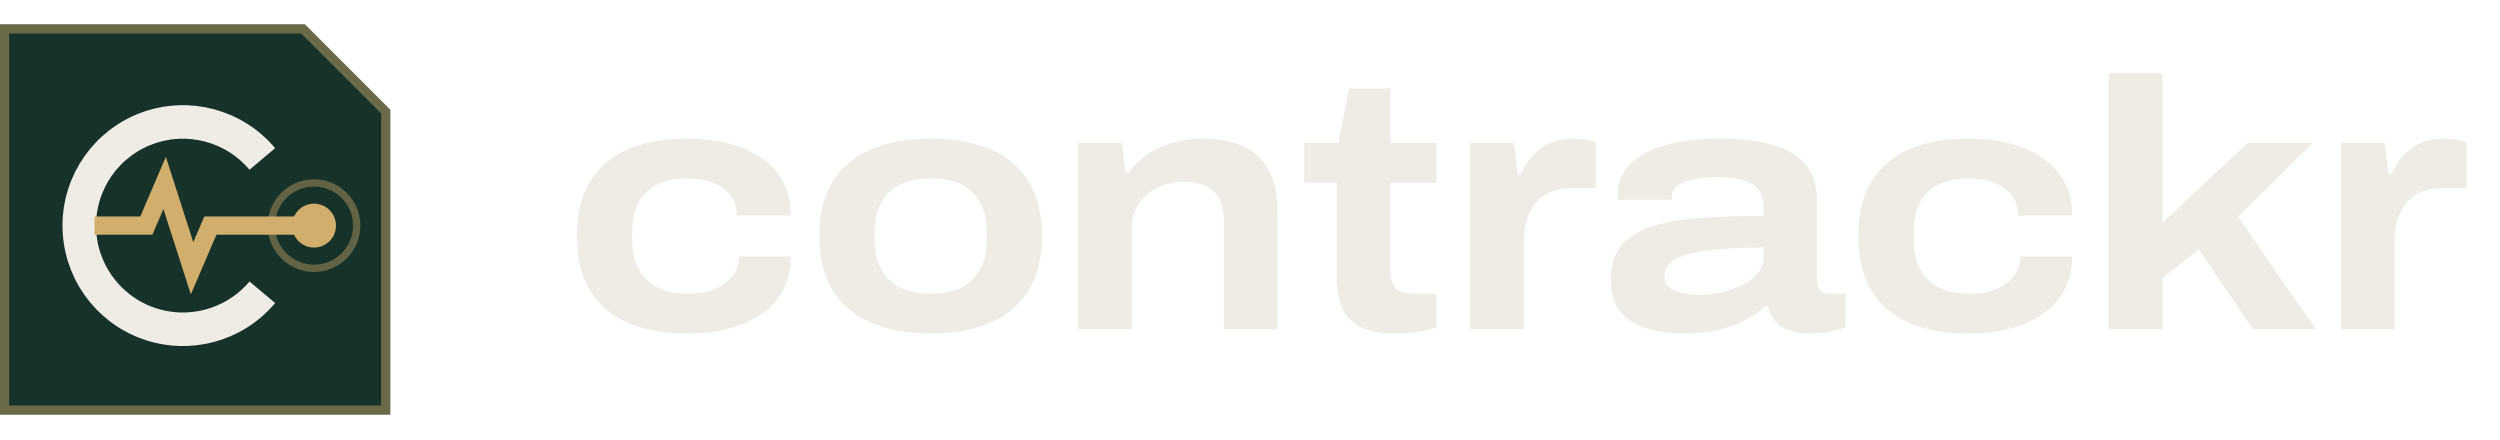
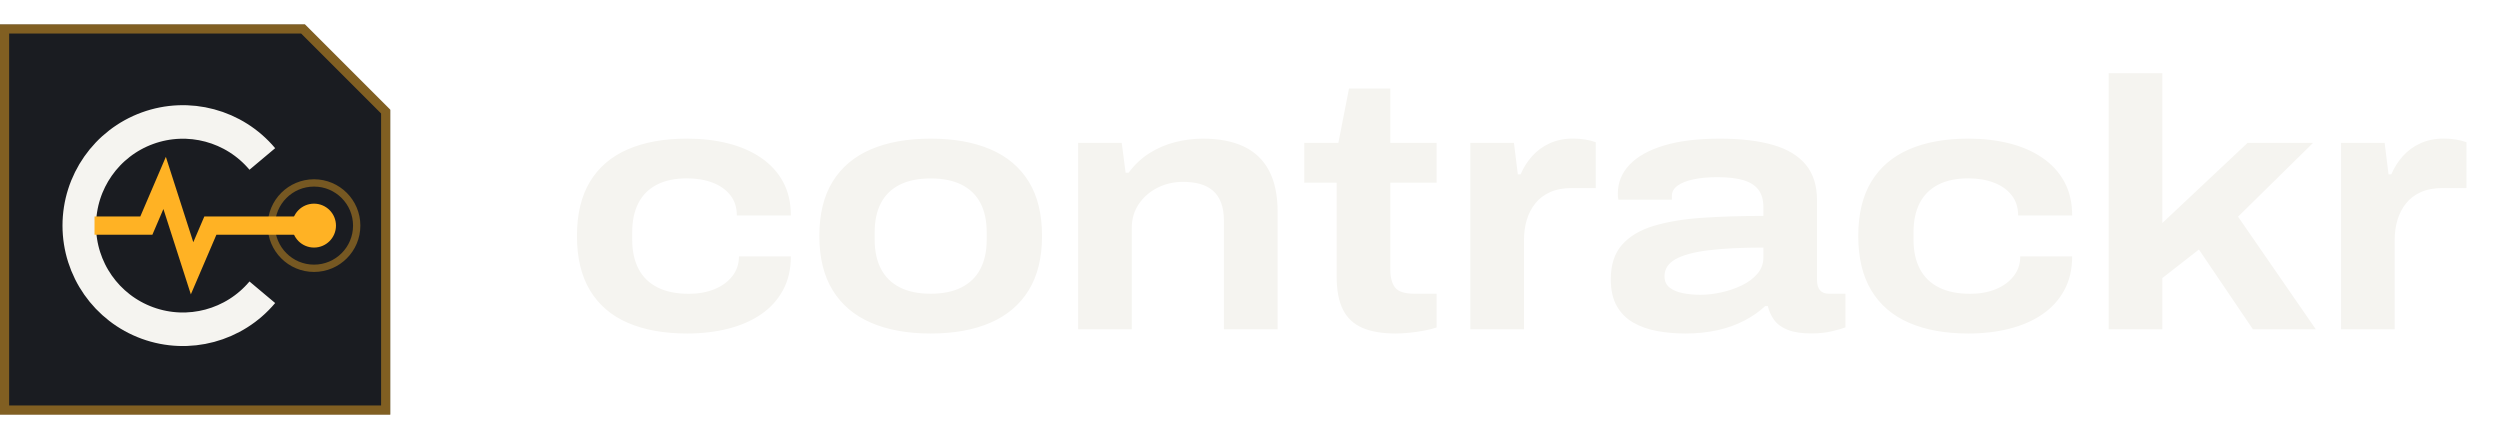
<svg xmlns="http://www.w3.org/2000/svg" viewBox="0 0 410 72" role="img" aria-label="Contrackr">
  <g transform="translate(0 4) scale(1.0)">
-     <path d="M0 0H50L64 14V64H0Z" fill="#163229" />
-     <path d="M.75 .75H49.7L63.25 14.3V63.25H.75Z" fill="none" stroke="#D2AE6D" stroke-opacity=".45" stroke-width="1.5" />
-     <path d="M43.02 22.07A17 17 0 1 0 43.02 43.93" fill="none" stroke="#EEECE4" stroke-width="5.5" stroke-linecap="butt" />
-     <path d="M17 33H24L27 26L31.5 40L34.5 33H49" fill="none" stroke="#D2AE6D" stroke-width="3" stroke-linejoin="miter" stroke-linecap="square" />
-     <circle cx="51.5" cy="33" r="3.6" fill="#D2AE6D" />
-     <circle cx="51.5" cy="33" r="7" fill="none" stroke="#D2AE6D" stroke-opacity=".4" stroke-width="1.2" />
+     <path d="M0 0H50L64 14V64H0Z" fill="#1A1C21" />
+     <path d="M.75 .75H49.7L63.25 14.3V63.25H.75Z" fill="none" stroke="#FFB224" stroke-opacity=".45" stroke-width="1.5" />
+     <path d="M43.02 22.07A17 17 0 1 0 43.02 43.93" fill="none" stroke="#F5F4F0" stroke-width="5.5" stroke-linecap="butt" />
+     <path d="M17 33H24L27 26L31.5 40L34.5 33H49" fill="none" stroke="#FFB224" stroke-width="3" stroke-linejoin="miter" stroke-linecap="square" />
+     <circle cx="51.5" cy="33" r="3.6" fill="#FFB224" />
+     <circle cx="51.5" cy="33" r="7" fill="none" stroke="#FFB224" stroke-opacity=".4" stroke-width="1.2" />
  </g>
-   <path d="M112.688 54.696Q107.005 54.696 102.955 52.94Q98.905 51.183 96.762 47.627Q94.62 44.071 94.62 38.701Q94.62 33.314 96.769 29.776Q98.917 26.238 102.968 24.486Q107.018 22.735 112.688 22.735Q116.305 22.735 119.4 23.514Q122.496 24.293 124.822 25.883Q127.149 27.473 128.425 29.83Q129.701 32.186 129.701 35.332H120.84Q120.84 33.358 119.77 32.005Q118.7 30.652 116.859 29.951Q115.018 29.25 112.663 29.25Q109.743 29.25 107.736 30.282Q105.73 31.313 104.706 33.283Q103.682 35.252 103.682 38.108V39.31Q103.682 42.12 104.728 44.111Q105.775 46.101 107.849 47.142Q109.923 48.184 112.986 48.184Q115.303 48.184 117.15 47.437Q118.997 46.69 120.093 45.301Q121.189 43.913 121.189 42.053H129.701Q129.701 45.212 128.408 47.591Q127.116 49.971 124.817 51.546Q122.518 53.121 119.411 53.908Q116.305 54.696 112.688 54.696ZM152.631 54.696Q146.93 54.696 142.835 52.923Q138.74 51.151 136.556 47.595Q134.372 44.039 134.372 38.701Q134.372 33.314 136.556 29.778Q138.74 26.242 142.835 24.49Q146.93 22.738 152.631 22.738Q158.345 22.738 162.435 24.49Q166.525 26.242 168.709 29.778Q170.893 33.314 170.893 38.701Q170.893 44.039 168.709 47.595Q166.525 51.151 162.435 52.923Q158.345 54.696 152.631 54.696ZM152.631 48.171Q155.639 48.171 157.692 47.13Q159.745 46.088 160.782 44.104Q161.819 42.12 161.819 39.31V38.095Q161.819 35.252 160.782 33.283Q159.745 31.313 157.692 30.288Q155.639 29.263 152.631 29.263Q149.622 29.263 147.571 30.288Q145.519 31.313 144.483 33.283Q143.446 35.252 143.446 38.095V39.31Q143.446 42.12 144.483 44.104Q145.519 46.088 147.571 47.13Q149.622 48.171 152.631 48.171ZM176.813 54.0V23.434H183.965L184.601 28.328H185.09Q186.586 26.321 188.537 25.1Q190.488 23.878 192.741 23.308Q194.995 22.738 197.27 22.738Q201.263 22.738 203.99 24.033Q206.716 25.328 208.124 27.991Q209.532 30.653 209.532 34.794V54.0H200.722V36.188Q200.722 34.47 200.259 33.251Q199.796 32.033 198.928 31.276Q198.06 30.519 196.818 30.171Q195.577 29.824 194.02 29.824Q191.748 29.824 189.838 30.788Q187.928 31.752 186.769 33.45Q185.61 35.149 185.61 37.405V54.0ZM228.919 54.696Q225.557 54.696 223.406 53.754Q221.255 52.812 220.234 50.758Q219.213 48.704 219.213 45.374V29.959H213.897V23.434H219.492L221.238 14.515H228.01V23.434H235.606V29.959H228.01V44.182Q228.01 46.132 228.793 47.152Q229.577 48.171 231.984 48.171H235.606V53.701Q234.838 53.978 233.623 54.21Q232.408 54.442 231.149 54.569Q229.889 54.696 228.919 54.696ZM241.135 54.0V23.434H248.287L248.923 28.592H249.38Q250.085 26.935 251.273 25.604Q252.461 24.272 254.159 23.499Q255.858 22.725 257.972 22.725Q259.034 22.725 260.002 22.887Q260.97 23.048 261.704 23.327V30.84H257.818Q255.722 30.84 254.23 31.505Q252.738 32.171 251.789 33.359Q250.84 34.548 250.386 36.077Q249.932 37.606 249.932 39.362V54.0ZM276.404 54.696Q273.98 54.696 271.775 54.291Q269.57 53.886 267.853 52.903Q266.136 51.919 265.153 50.187Q264.17 48.454 264.17 45.792Q264.17 42.234 266.01 40.145Q267.849 38.055 271.223 37.042Q274.596 36.029 279.174 35.718Q283.751 35.408 289.195 35.408V33.951Q289.195 32.224 288.402 31.144Q287.61 30.065 285.956 29.561Q284.302 29.056 281.606 29.056Q279.414 29.056 277.737 29.413Q276.059 29.769 275.123 30.448Q274.188 31.127 274.188 32.129V32.75H265.416Q265.358 32.505 265.342 32.278Q265.325 32.05 265.325 31.747Q265.325 29.04 267.25 27.012Q269.174 24.984 272.899 23.861Q276.624 22.738 282.045 22.738Q287.21 22.738 290.763 23.763Q294.315 24.788 296.153 27.011Q297.992 29.233 297.992 32.874V45.96Q297.992 47.024 298.477 47.598Q298.963 48.171 299.951 48.171H302.651V53.685Q301.991 53.955 300.473 54.319Q298.956 54.683 297.078 54.683Q294.678 54.683 293.203 54.101Q291.727 53.519 290.977 52.497Q290.227 51.474 289.923 50.2H289.488Q288.019 51.574 286.027 52.603Q284.034 53.632 281.616 54.164Q279.199 54.696 276.404 54.696ZM278.879 48.346Q280.51 48.346 282.299 47.952Q284.088 47.558 285.663 46.798Q287.237 46.038 288.216 44.892Q289.195 43.746 289.195 42.246V40.6Q283.837 40.6 280.221 41.043Q276.604 41.486 274.791 42.505Q272.978 43.524 272.978 45.308Q272.978 46.499 273.807 47.155Q274.636 47.812 275.993 48.079Q277.35 48.346 278.879 48.346ZM322.822 54.696Q317.139 54.696 313.089 52.94Q309.039 51.183 306.896 47.627Q304.754 44.071 304.754 38.701Q304.754 33.314 306.903 29.776Q309.051 26.238 313.102 24.486Q317.152 22.735 322.822 22.735Q326.439 22.735 329.534 23.514Q332.63 24.293 334.956 25.883Q337.283 27.473 338.559 29.83Q339.835 32.186 339.835 35.332H330.974Q330.974 33.358 329.904 32.005Q328.834 30.652 326.993 29.951Q325.152 29.25 322.797 29.25Q319.877 29.25 317.87 30.282Q315.864 31.313 314.84 33.283Q313.816 35.252 313.816 38.108V39.31Q313.816 42.12 314.862 44.111Q315.909 46.101 317.983 47.142Q320.057 48.184 323.12 48.184Q325.437 48.184 327.284 47.437Q329.131 46.69 330.227 45.301Q331.323 43.913 331.323 42.053H339.835Q339.835 45.212 338.542 47.591Q337.25 49.971 334.951 51.546Q332.652 53.121 329.545 53.908Q326.439 54.696 322.822 54.696ZM345.825 54.0V12.005H354.622V36.575L368.603 23.434H379.339L367.04 35.534L379.791 54.0H369.475L360.623 40.922L354.622 45.601V54.0ZM383.931 54.0V23.434H391.083L391.719 28.592H392.176Q392.881 26.935 394.069 25.604Q395.257 24.272 396.955 23.499Q398.654 22.725 400.768 22.725Q401.83 22.725 402.798 22.887Q403.766 23.048 404.5 23.327V30.84H400.614Q398.518 30.84 397.026 31.505Q395.534 32.171 394.585 33.359Q393.636 34.548 393.182 36.077Q392.728 37.606 392.728 39.362V54.0Z" fill="#EEECE4" />
+   <path d="M112.688 54.696Q107.005 54.696 102.955 52.94Q98.905 51.183 96.762 47.627Q94.62 44.071 94.62 38.701Q94.62 33.314 96.769 29.776Q98.917 26.238 102.968 24.486Q107.018 22.735 112.688 22.735Q116.305 22.735 119.4 23.514Q122.496 24.293 124.822 25.883Q127.149 27.473 128.425 29.83Q129.701 32.186 129.701 35.332H120.84Q120.84 33.358 119.77 32.005Q118.7 30.652 116.859 29.951Q115.018 29.25 112.663 29.25Q109.743 29.25 107.736 30.282Q105.73 31.313 104.706 33.283Q103.682 35.252 103.682 38.108V39.31Q103.682 42.12 104.728 44.111Q105.775 46.101 107.849 47.142Q109.923 48.184 112.986 48.184Q115.303 48.184 117.15 47.437Q118.997 46.69 120.093 45.301Q121.189 43.913 121.189 42.053H129.701Q129.701 45.212 128.408 47.591Q127.116 49.971 124.817 51.546Q122.518 53.121 119.411 53.908Q116.305 54.696 112.688 54.696ZM152.631 54.696Q146.93 54.696 142.835 52.923Q138.74 51.151 136.556 47.595Q134.372 44.039 134.372 38.701Q134.372 33.314 136.556 29.778Q138.74 26.242 142.835 24.49Q146.93 22.738 152.631 22.738Q158.345 22.738 162.435 24.49Q166.525 26.242 168.709 29.778Q170.893 33.314 170.893 38.701Q170.893 44.039 168.709 47.595Q166.525 51.151 162.435 52.923Q158.345 54.696 152.631 54.696ZM152.631 48.171Q155.639 48.171 157.692 47.13Q159.745 46.088 160.782 44.104Q161.819 42.12 161.819 39.31V38.095Q161.819 35.252 160.782 33.283Q159.745 31.313 157.692 30.288Q155.639 29.263 152.631 29.263Q149.622 29.263 147.571 30.288Q145.519 31.313 144.483 33.283Q143.446 35.252 143.446 38.095V39.31Q143.446 42.12 144.483 44.104Q145.519 46.088 147.571 47.13Q149.622 48.171 152.631 48.171ZM176.813 54.0V23.434H183.965L184.601 28.328H185.09Q186.586 26.321 188.537 25.1Q190.488 23.878 192.741 23.308Q194.995 22.738 197.27 22.738Q201.263 22.738 203.99 24.033Q206.716 25.328 208.124 27.991Q209.532 30.653 209.532 34.794V54.0H200.722V36.188Q200.722 34.47 200.259 33.251Q199.796 32.033 198.928 31.276Q198.06 30.519 196.818 30.171Q195.577 29.824 194.02 29.824Q191.748 29.824 189.838 30.788Q187.928 31.752 186.769 33.45Q185.61 35.149 185.61 37.405V54.0ZM228.919 54.696Q225.557 54.696 223.406 53.754Q221.255 52.812 220.234 50.758Q219.213 48.704 219.213 45.374V29.959H213.897V23.434H219.492L221.238 14.515H228.01V23.434H235.606V29.959H228.01V44.182Q228.01 46.132 228.793 47.152Q229.577 48.171 231.984 48.171H235.606V53.701Q234.838 53.978 233.623 54.21Q232.408 54.442 231.149 54.569Q229.889 54.696 228.919 54.696ZM241.135 54.0V23.434H248.287L248.923 28.592H249.38Q250.085 26.935 251.273 25.604Q252.461 24.272 254.159 23.499Q255.858 22.725 257.972 22.725Q259.034 22.725 260.002 22.887Q260.97 23.048 261.704 23.327V30.84H257.818Q255.722 30.84 254.23 31.505Q252.738 32.171 251.789 33.359Q250.84 34.548 250.386 36.077Q249.932 37.606 249.932 39.362V54.0ZM276.404 54.696Q273.98 54.696 271.775 54.291Q269.57 53.886 267.853 52.903Q266.136 51.919 265.153 50.187Q264.17 48.454 264.17 45.792Q264.17 42.234 266.01 40.145Q267.849 38.055 271.223 37.042Q274.596 36.029 279.174 35.718Q283.751 35.408 289.195 35.408V33.951Q289.195 32.224 288.402 31.144Q287.61 30.065 285.956 29.561Q284.302 29.056 281.606 29.056Q279.414 29.056 277.737 29.413Q276.059 29.769 275.123 30.448Q274.188 31.127 274.188 32.129V32.75H265.416Q265.358 32.505 265.342 32.278Q265.325 32.05 265.325 31.747Q265.325 29.04 267.25 27.012Q269.174 24.984 272.899 23.861Q276.624 22.738 282.045 22.738Q287.21 22.738 290.763 23.763Q294.315 24.788 296.153 27.011Q297.992 29.233 297.992 32.874V45.96Q297.992 47.024 298.477 47.598Q298.963 48.171 299.951 48.171H302.651V53.685Q301.991 53.955 300.473 54.319Q298.956 54.683 297.078 54.683Q294.678 54.683 293.203 54.101Q291.727 53.519 290.977 52.497Q290.227 51.474 289.923 50.2H289.488Q288.019 51.574 286.027 52.603Q284.034 53.632 281.616 54.164Q279.199 54.696 276.404 54.696ZM278.879 48.346Q280.51 48.346 282.299 47.952Q284.088 47.558 285.663 46.798Q287.237 46.038 288.216 44.892Q289.195 43.746 289.195 42.246V40.6Q283.837 40.6 280.221 41.043Q276.604 41.486 274.791 42.505Q272.978 43.524 272.978 45.308Q272.978 46.499 273.807 47.155Q274.636 47.812 275.993 48.079Q277.35 48.346 278.879 48.346ZM322.822 54.696Q317.139 54.696 313.089 52.94Q309.039 51.183 306.896 47.627Q304.754 44.071 304.754 38.701Q304.754 33.314 306.903 29.776Q309.051 26.238 313.102 24.486Q317.152 22.735 322.822 22.735Q326.439 22.735 329.534 23.514Q332.63 24.293 334.956 25.883Q337.283 27.473 338.559 29.83Q339.835 32.186 339.835 35.332H330.974Q330.974 33.358 329.904 32.005Q328.834 30.652 326.993 29.951Q325.152 29.25 322.797 29.25Q319.877 29.25 317.87 30.282Q315.864 31.313 314.84 33.283Q313.816 35.252 313.816 38.108V39.31Q313.816 42.12 314.862 44.111Q315.909 46.101 317.983 47.142Q320.057 48.184 323.12 48.184Q325.437 48.184 327.284 47.437Q329.131 46.69 330.227 45.301Q331.323 43.913 331.323 42.053H339.835Q339.835 45.212 338.542 47.591Q337.25 49.971 334.951 51.546Q332.652 53.121 329.545 53.908Q326.439 54.696 322.822 54.696ZM345.825 54.0V12.005H354.622V36.575L368.603 23.434H379.339L367.04 35.534L379.791 54.0H369.475L360.623 40.922L354.622 45.601V54.0ZM383.931 54.0V23.434H391.083L391.719 28.592H392.176Q392.881 26.935 394.069 25.604Q395.257 24.272 396.955 23.499Q398.654 22.725 400.768 22.725Q401.83 22.725 402.798 22.887Q403.766 23.048 404.5 23.327V30.84H400.614Q398.518 30.84 397.026 31.505Q395.534 32.171 394.585 33.359Q393.636 34.548 393.182 36.077Q392.728 37.606 392.728 39.362V54.0Z" fill="#F5F4F0" />
</svg>
